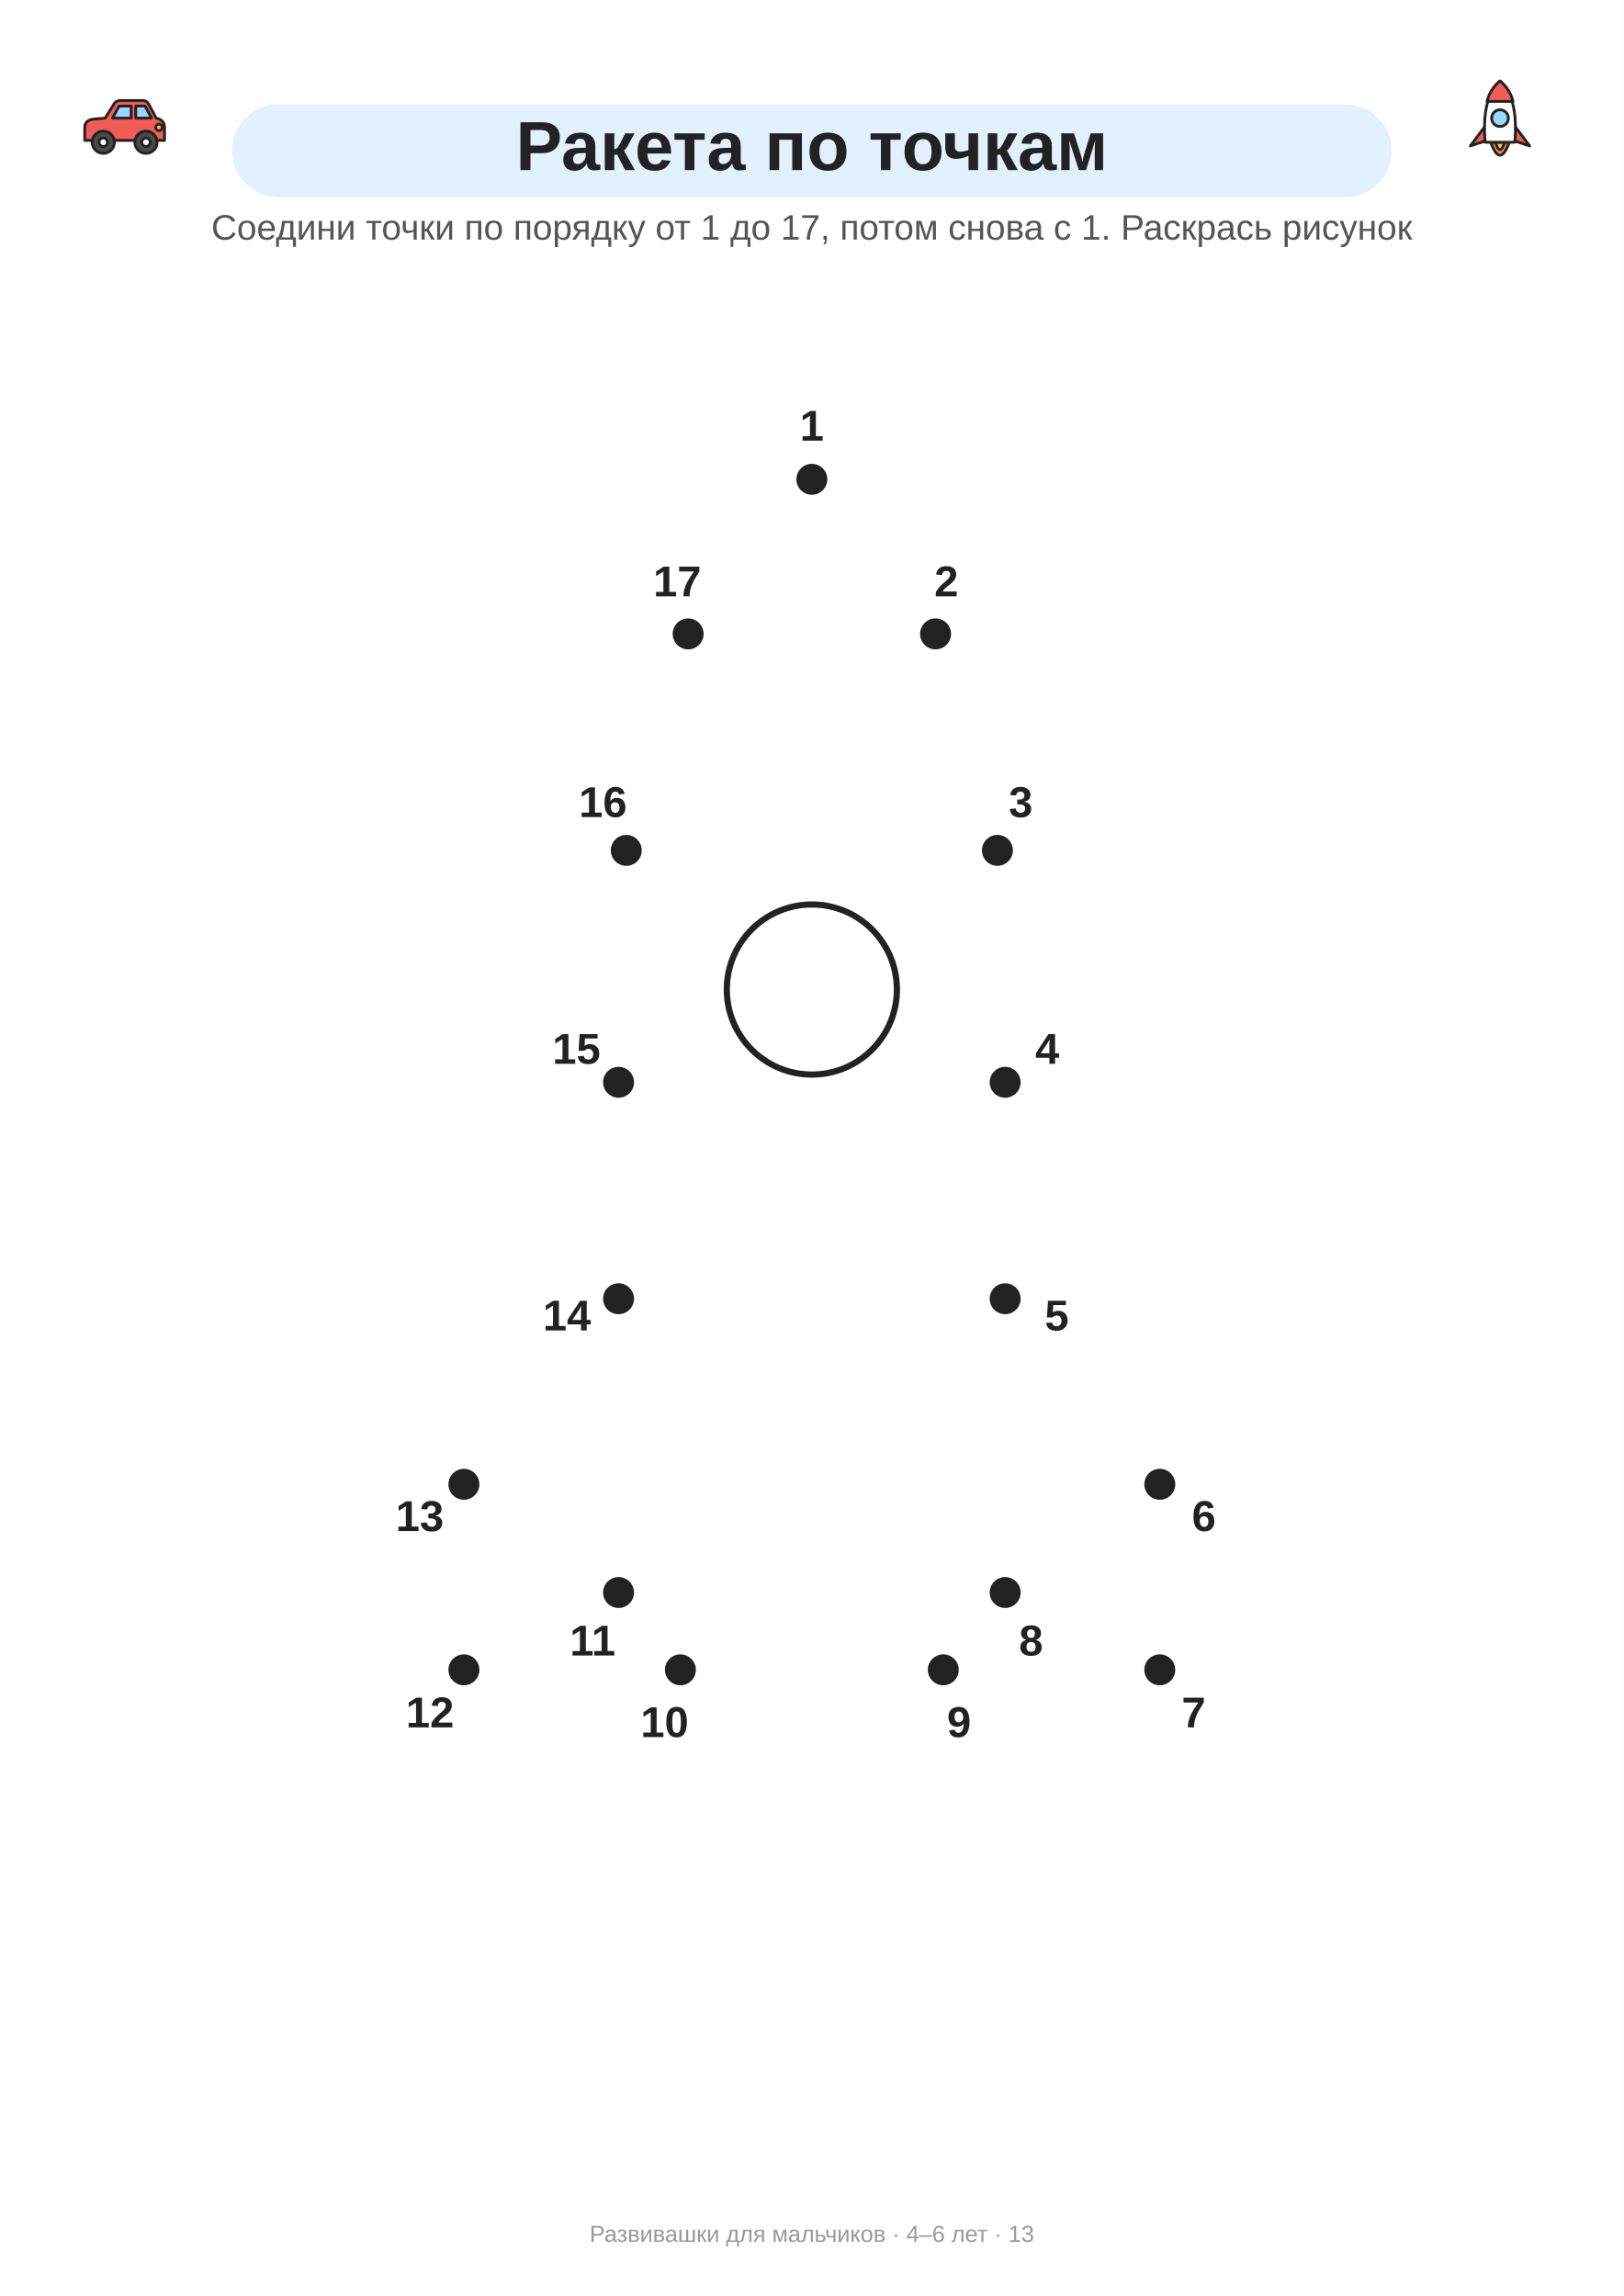
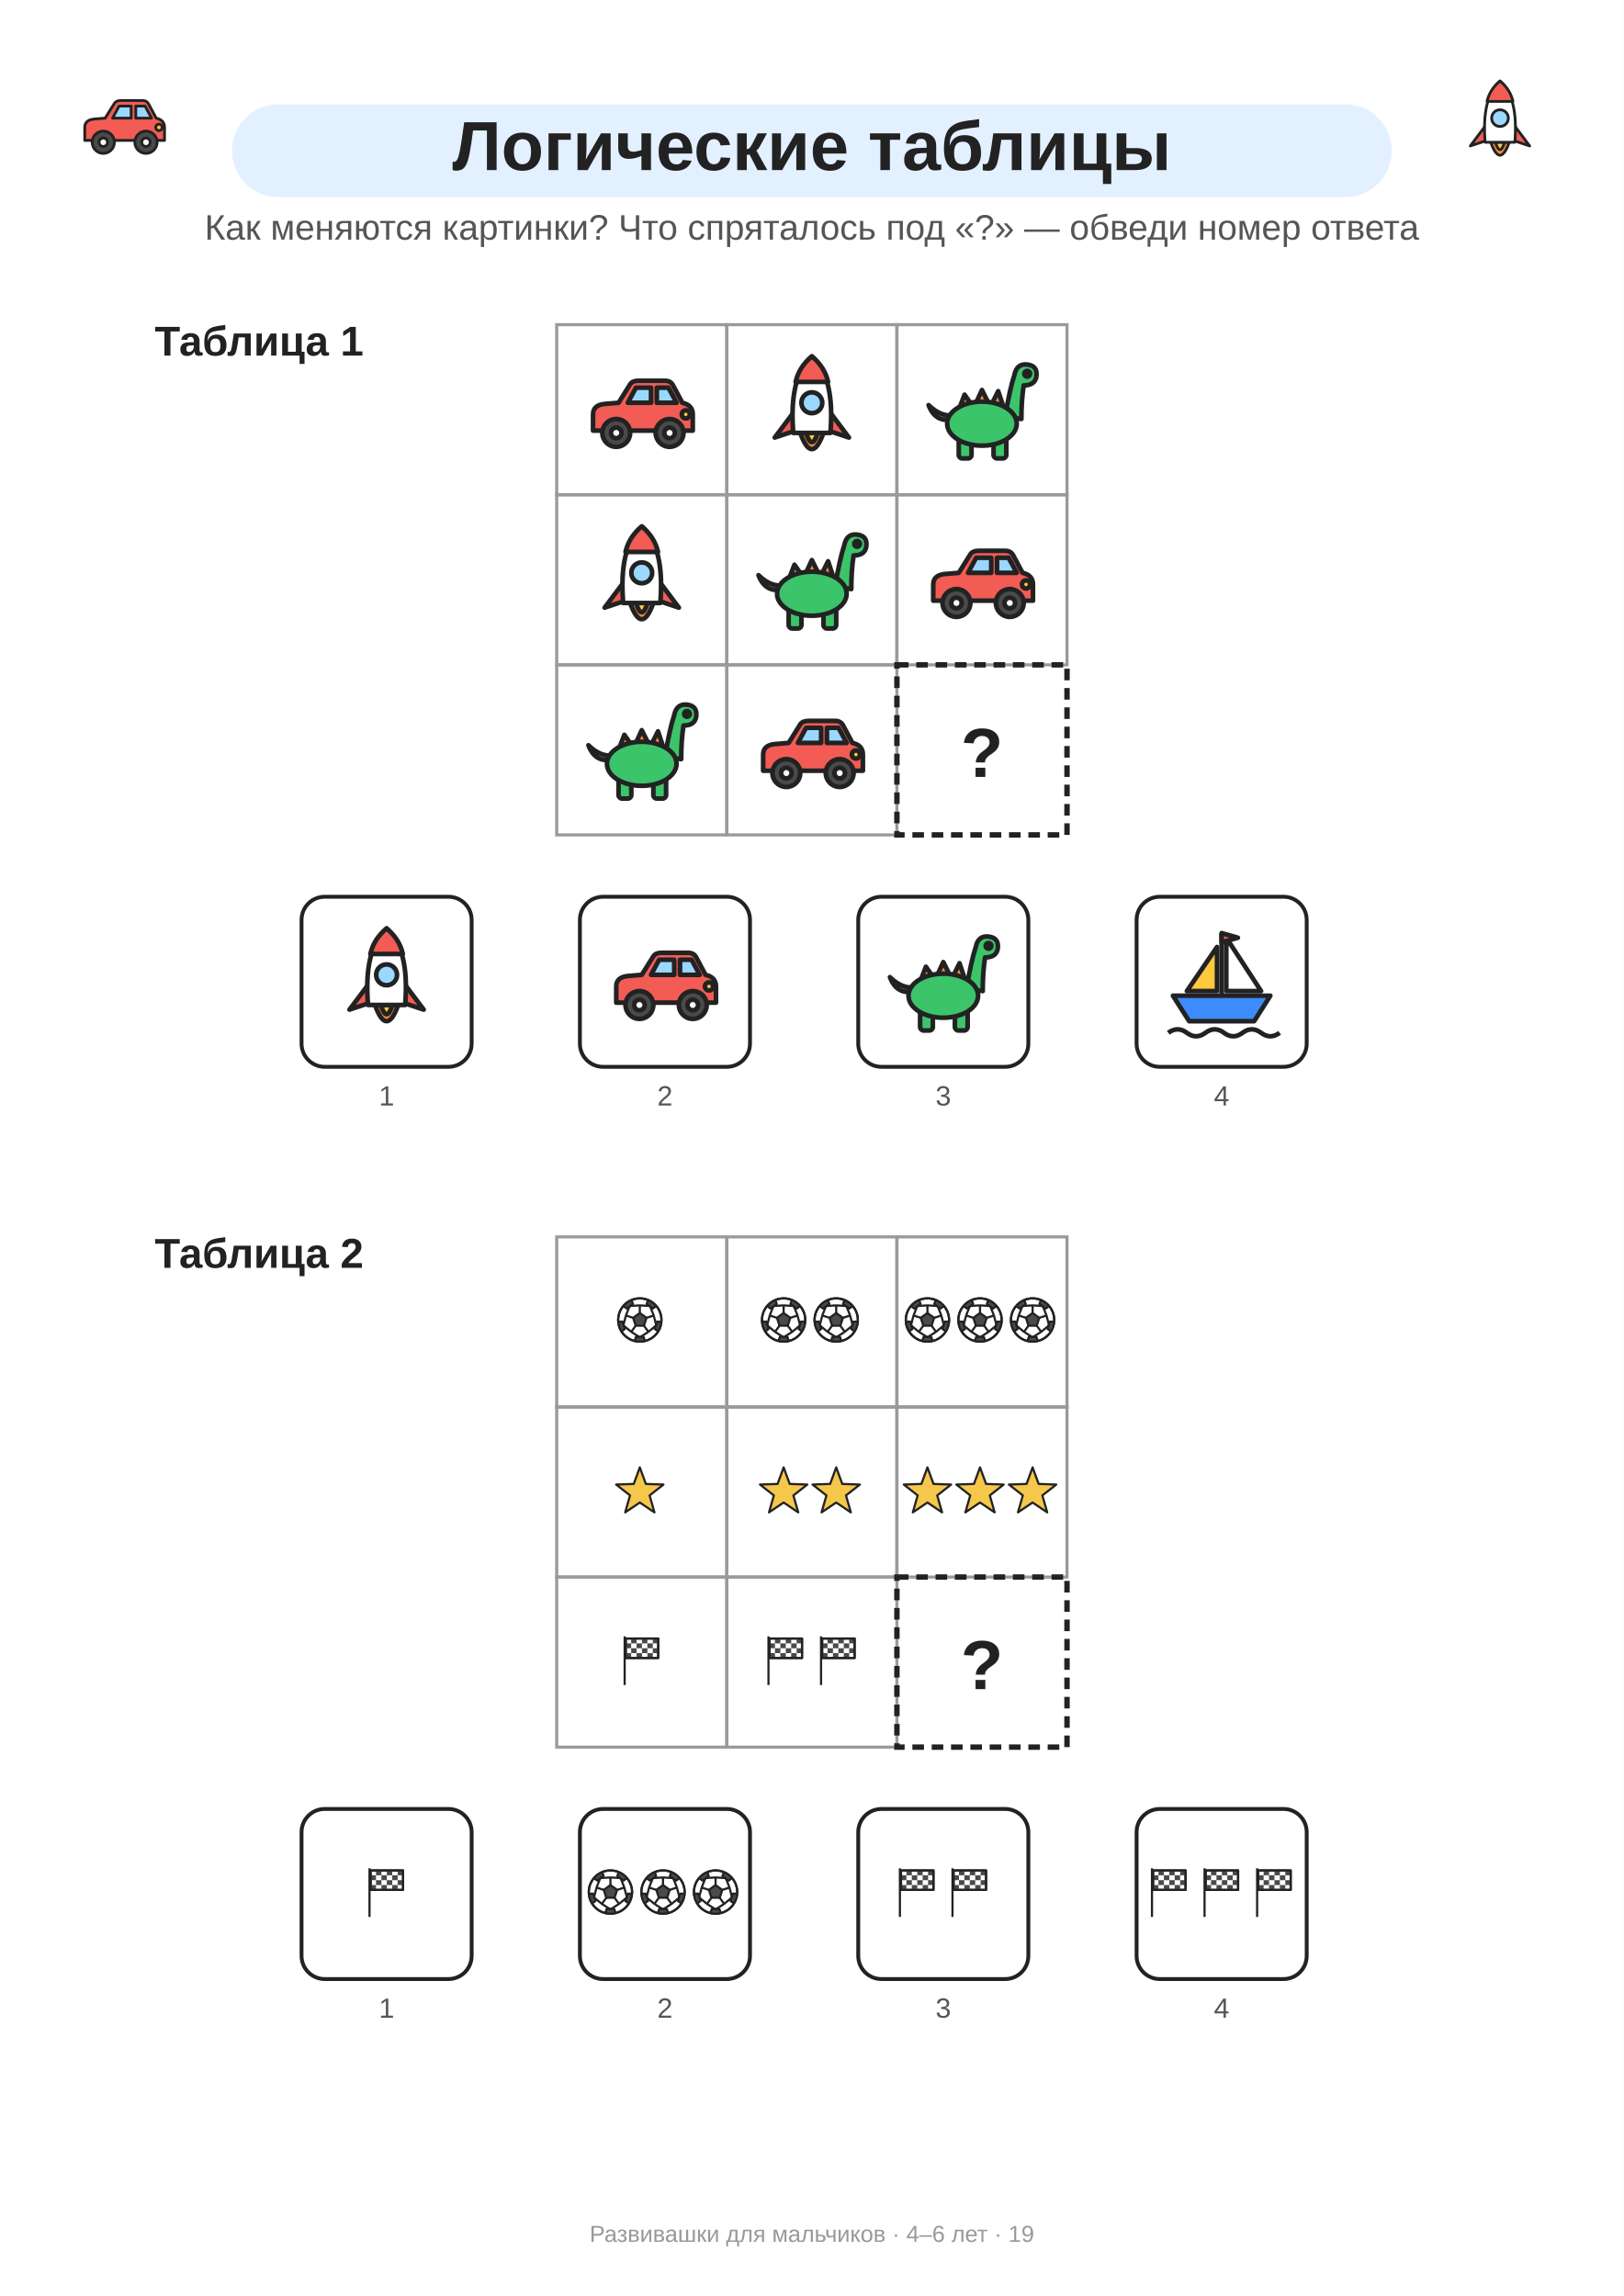
<svg xmlns="http://www.w3.org/2000/svg" viewBox="0 0 210 297" width="210mm" height="297mm">
  <style>
  text { font-family: "Segoe UI", "Arial", sans-serif; fill: #222; }
  .title { font-size: 9px; font-weight: 700; }
  .task { font-size: 4.6px; fill: #555; }
  .cover1 { font-size: 15px; font-weight: 700; fill: #C94B4B; }
  .h3 { font-size: 5.4px; font-weight: 700; }
  .body { font-size: 4.6px; }
  .small { font-size: 3.6px; fill: #555; }
  .foot { font-size: 3px; fill: #999; }
  .digit { font-size: 9px; font-weight: 700; }
  .dotnum { font-size: 5.6px; font-weight: 700; }
  .cbn { font-size: 6px; font-weight: 700; }
  .dict { font-size: 7px; font-weight: 700; }
  .trace { font-size: 26px; font-weight: 700; fill: #eeeeee; stroke: #8a8a8a; stroke-width: 0.5; stroke-dasharray: 1.2 1; }
  .traceword { font-size: 17px; font-weight: 700; fill: #eeeeee; stroke: #8a8a8a; stroke-width: 0.4; stroke-dasharray: 1 0.8; }
  .word { font-size: 8px; font-weight: 700; letter-spacing: 0.6px; }</style>
  <rect width="210" height="297" fill="#fff" />
  <rect x="30" y="13.5" width="150" height="12" rx="6" fill="#E3F0FF" />
-   <text x="105" y="22" text-anchor="middle" class="title">Ракета по точкам</text>
-   <text x="105" y="31" text-anchor="middle" class="task">Соедини точки по порядку от 1 до 17, потом снова с 1. Раскрась рисунок</text>
+   <text x="105" y="22" text-anchor="middle" class="title">Логические таблицы</text>
+   <text x="105" y="31" text-anchor="middle" class="task">Как меняются картинки? Что спряталось под «?» — обведи номер ответа</text>
  <g transform="translate(10 10) scale(0.12)" stroke="#222" stroke-width="3" stroke-linejoin="round">
    <path d="M8 68 L8 54 Q8 46 18 45 L30 44 L40 28 Q42 25 47 25 L70 25 Q75 25 77 29 L85 44 Q94 46 94 54 L94 68 Z" fill="#F25C54" />
    <path d="M45 31 L38 44 L58 44 L58 31 Z" fill="#9AD8FF" />
    <path d="M63 31 L63 44 L80 44 L73 31 Z" fill="#9AD8FF" />
    <circle cx="88" cy="54" r="3.5" fill="#FFC93C" />
    <circle cx="28" cy="70" r="12" fill="#4A4A4A" />
    <circle cx="28" cy="70" r="4.56" fill="#FFFFFF" />
    <circle cx="74" cy="70" r="12" fill="#4A4A4A" />
    <circle cx="74" cy="70" r="4.56" fill="#FFFFFF" />
  </g>
  <g transform="translate(188 10) scale(0.12)" stroke="#222" stroke-width="3" stroke-linejoin="round">
    <path d="M36 50 L18 74 L36 68 Z" fill="#F25C54" />
    <path d="M64 50 L82 74 L64 68 Z" fill="#F25C54" />
    <path d="M40 70 Q50 98 60 70 Z" fill="#FF8A3D" />
    <path d="M45 70 Q50 86 55 70 Z" fill="#FFC93C" />
    <path d="M50 4 Q70 22 66 70 L34 70 Q30 22 50 4 Z" fill="#FFFFFF" />
    <path d="M50 4 Q61 13 64 26 L36 26 Q39 13 50 4 Z" fill="#F25C54" />
    <circle cx="50" cy="44" r="9" fill="#9AD8FF" />
  </g>
-   <circle cx="105" cy="128" r="11" fill="none" stroke="#222" stroke-width="0.8" />
-   <circle cx="105" cy="62" r="2" fill="#222" />
-   <text x="105" y="57" text-anchor="middle" class="dotnum">1</text>
-   <circle cx="121" cy="82" r="2" fill="#222" />
-   <text x="122.4" y="77.14" text-anchor="middle" class="dotnum">2</text>
-   <circle cx="129" cy="110" r="2" fill="#222" />
-   <text x="132.02" y="105.69" text-anchor="middle" class="dotnum">3</text>
-   <circle cx="130" cy="140" r="2" fill="#222" />
-   <text x="135.45" y="137.61" text-anchor="middle" class="dotnum">4</text>
-   <circle cx="130" cy="168" r="2" fill="#222" />
-   <text x="136.68" y="172.1" text-anchor="middle" class="dotnum">5</text>
-   <circle cx="150" cy="192" r="2" fill="#222" />
-   <text x="155.71" y="198.05" text-anchor="middle" class="dotnum">6</text>
-   <circle cx="150" cy="216" r="2" fill="#222" />
-   <text x="154.39" y="223.45" text-anchor="middle" class="dotnum">7</text>
-   <circle cx="130" cy="206" r="2" fill="#222" />
-   <text x="133.35" y="214.15" text-anchor="middle" class="dotnum">8</text>
-   <circle cx="122" cy="216" r="2" fill="#222" />
-   <text x="124.04" y="224.7" text-anchor="middle" class="dotnum">9</text>
-   <circle cx="88" cy="216" r="2" fill="#222" />
-   <text x="85.96" y="224.7" text-anchor="middle" class="dotnum">10</text>
-   <circle cx="80" cy="206" r="2" fill="#222" />
-   <text x="76.65" y="214.15" text-anchor="middle" class="dotnum">11</text>
-   <circle cx="60" cy="216" r="2" fill="#222" />
-   <text x="55.61" y="223.45" text-anchor="middle" class="dotnum">12</text>
-   <circle cx="60" cy="192" r="2" fill="#222" />
-   <text x="54.29" y="198.05" text-anchor="middle" class="dotnum">13</text>
-   <circle cx="80" cy="168" r="2" fill="#222" />
-   <text x="73.32" y="172.1" text-anchor="middle" class="dotnum">14</text>
-   <circle cx="80" cy="140" r="2" fill="#222" />
-   <text x="74.55" y="137.61" text-anchor="middle" class="dotnum">15</text>
-   <circle cx="81" cy="110" r="2" fill="#222" />
-   <text x="77.98" y="105.69" text-anchor="middle" class="dotnum">16</text>
-   <circle cx="89" cy="82" r="2" fill="#222" />
-   <text x="87.6" y="77.14" text-anchor="middle" class="dotnum">17</text>
-   <text x="105" y="290" text-anchor="middle" class="foot">Развивашки для мальчиков · 4–6 лет · 13</text>
+   <text x="20" y="46" class="h3">Таблица 1</text>
+   <rect x="72" y="42" width="22" height="22" fill="none" stroke="#9a9a9a" stroke-width="0.4" />
+   <g transform="translate(75.5 45.5) scale(0.15)" stroke="#222" stroke-width="4" stroke-linejoin="round">
+     <path d="M8 68 L8 54 Q8 46 18 45 L30 44 L40 28 Q42 25 47 25 L70 25 Q75 25 77 29 L85 44 Q94 46 94 54 L94 68 Z" fill="#F25C54" />
+     <path d="M45 31 L38 44 L58 44 L58 31 Z" fill="#9AD8FF" />
+     <path d="M63 31 L63 44 L80 44 L73 31 Z" fill="#9AD8FF" />
+     <circle cx="88" cy="54" r="3.5" fill="#FFC93C" />
+     <circle cx="28" cy="70" r="12" fill="#4A4A4A" />
+     <circle cx="28" cy="70" r="4.56" fill="#FFFFFF" />
+     <circle cx="74" cy="70" r="12" fill="#4A4A4A" />
+     <circle cx="74" cy="70" r="4.56" fill="#FFFFFF" />
+   </g>
+   <rect x="94" y="42" width="22" height="22" fill="none" stroke="#9a9a9a" stroke-width="0.4" />
+   <g transform="translate(97.5 45.5) scale(0.15)" stroke="#222" stroke-width="4" stroke-linejoin="round">
+     <path d="M36 50 L18 74 L36 68 Z" fill="#F25C54" />
+     <path d="M64 50 L82 74 L64 68 Z" fill="#F25C54" />
+     <path d="M40 70 Q50 98 60 70 Z" fill="#FF8A3D" />
+     <path d="M45 70 Q50 86 55 70 Z" fill="#FFC93C" />
+     <path d="M50 4 Q70 22 66 70 L34 70 Q30 22 50 4 Z" fill="#FFFFFF" />
+     <path d="M50 4 Q61 13 64 26 L36 26 Q39 13 50 4 Z" fill="#F25C54" />
+     <circle cx="50" cy="44" r="9" fill="#9AD8FF" />
+   </g>
+   <rect x="116" y="42" width="22" height="22" fill="none" stroke="#9a9a9a" stroke-width="0.4" />
+   <g transform="translate(119.5 45.5) scale(0.15)" stroke="#222" stroke-width="4" stroke-linejoin="round">
+     <path d="M30 50 L35 37 L42 47 Z" fill="#FF8A3D" />
+     <path d="M44 46 L50 33 L56 45 Z" fill="#FF8A3D" />
+     <path d="M58 46 L64 34 L69 49 Z" fill="#FF8A3D" />
+     <path d="M26 58 Q10 62 4 46 Q16 58 30 54 Z" fill="#3CC46B" />
+     <path d="M70 56 Q74 32 78 20 Q80 10 89 11 Q98 12 97 21 Q96 29 86 29 Q84 42 84 58 Z" fill="#3CC46B" />
+     <rect x="30" y="72" width="11" height="20" rx="3" fill="#3CC46B" />
+     <rect x="60" y="72" width="11" height="20" rx="3" fill="#3CC46B" />
+     <ellipse cx="50" cy="62" rx="30" ry="19" fill="#3CC46B" />
+     <circle cx="89" cy="19" r="2.5" fill="#222" />
+   </g>
+   <rect x="72" y="64" width="22" height="22" fill="none" stroke="#9a9a9a" stroke-width="0.4" />
+   <g transform="translate(75.5 67.5) scale(0.15)" stroke="#222" stroke-width="4" stroke-linejoin="round">
+     <path d="M36 50 L18 74 L36 68 Z" fill="#F25C54" />
+     <path d="M64 50 L82 74 L64 68 Z" fill="#F25C54" />
+     <path d="M40 70 Q50 98 60 70 Z" fill="#FF8A3D" />
+     <path d="M45 70 Q50 86 55 70 Z" fill="#FFC93C" />
+     <path d="M50 4 Q70 22 66 70 L34 70 Q30 22 50 4 Z" fill="#FFFFFF" />
+     <path d="M50 4 Q61 13 64 26 L36 26 Q39 13 50 4 Z" fill="#F25C54" />
+     <circle cx="50" cy="44" r="9" fill="#9AD8FF" />
+   </g>
+   <rect x="94" y="64" width="22" height="22" fill="none" stroke="#9a9a9a" stroke-width="0.4" />
+   <g transform="translate(97.5 67.5) scale(0.15)" stroke="#222" stroke-width="4" stroke-linejoin="round">
+     <path d="M30 50 L35 37 L42 47 Z" fill="#FF8A3D" />
+     <path d="M44 46 L50 33 L56 45 Z" fill="#FF8A3D" />
+     <path d="M58 46 L64 34 L69 49 Z" fill="#FF8A3D" />
+     <path d="M26 58 Q10 62 4 46 Q16 58 30 54 Z" fill="#3CC46B" />
+     <path d="M70 56 Q74 32 78 20 Q80 10 89 11 Q98 12 97 21 Q96 29 86 29 Q84 42 84 58 Z" fill="#3CC46B" />
+     <rect x="30" y="72" width="11" height="20" rx="3" fill="#3CC46B" />
+     <rect x="60" y="72" width="11" height="20" rx="3" fill="#3CC46B" />
+     <ellipse cx="50" cy="62" rx="30" ry="19" fill="#3CC46B" />
+     <circle cx="89" cy="19" r="2.5" fill="#222" />
+   </g>
+   <rect x="116" y="64" width="22" height="22" fill="none" stroke="#9a9a9a" stroke-width="0.4" />
+   <g transform="translate(119.5 67.5) scale(0.15)" stroke="#222" stroke-width="4" stroke-linejoin="round">
+     <path d="M8 68 L8 54 Q8 46 18 45 L30 44 L40 28 Q42 25 47 25 L70 25 Q75 25 77 29 L85 44 Q94 46 94 54 L94 68 Z" fill="#F25C54" />
+     <path d="M45 31 L38 44 L58 44 L58 31 Z" fill="#9AD8FF" />
+     <path d="M63 31 L63 44 L80 44 L73 31 Z" fill="#9AD8FF" />
+     <circle cx="88" cy="54" r="3.5" fill="#FFC93C" />
+     <circle cx="28" cy="70" r="12" fill="#4A4A4A" />
+     <circle cx="28" cy="70" r="4.56" fill="#FFFFFF" />
+     <circle cx="74" cy="70" r="12" fill="#4A4A4A" />
+     <circle cx="74" cy="70" r="4.56" fill="#FFFFFF" />
+   </g>
+   <rect x="72" y="86" width="22" height="22" fill="none" stroke="#9a9a9a" stroke-width="0.4" />
+   <g transform="translate(75.5 89.5) scale(0.15)" stroke="#222" stroke-width="4" stroke-linejoin="round">
+     <path d="M30 50 L35 37 L42 47 Z" fill="#FF8A3D" />
+     <path d="M44 46 L50 33 L56 45 Z" fill="#FF8A3D" />
+     <path d="M58 46 L64 34 L69 49 Z" fill="#FF8A3D" />
+     <path d="M26 58 Q10 62 4 46 Q16 58 30 54 Z" fill="#3CC46B" />
+     <path d="M70 56 Q74 32 78 20 Q80 10 89 11 Q98 12 97 21 Q96 29 86 29 Q84 42 84 58 Z" fill="#3CC46B" />
+     <rect x="30" y="72" width="11" height="20" rx="3" fill="#3CC46B" />
+     <rect x="60" y="72" width="11" height="20" rx="3" fill="#3CC46B" />
+     <ellipse cx="50" cy="62" rx="30" ry="19" fill="#3CC46B" />
+     <circle cx="89" cy="19" r="2.5" fill="#222" />
+   </g>
+   <rect x="94" y="86" width="22" height="22" fill="none" stroke="#9a9a9a" stroke-width="0.4" />
+   <g transform="translate(97.5 89.5) scale(0.15)" stroke="#222" stroke-width="4" stroke-linejoin="round">
+     <path d="M8 68 L8 54 Q8 46 18 45 L30 44 L40 28 Q42 25 47 25 L70 25 Q75 25 77 29 L85 44 Q94 46 94 54 L94 68 Z" fill="#F25C54" />
+     <path d="M45 31 L38 44 L58 44 L58 31 Z" fill="#9AD8FF" />
+     <path d="M63 31 L63 44 L80 44 L73 31 Z" fill="#9AD8FF" />
+     <circle cx="88" cy="54" r="3.5" fill="#FFC93C" />
+     <circle cx="28" cy="70" r="12" fill="#4A4A4A" />
+     <circle cx="28" cy="70" r="4.56" fill="#FFFFFF" />
+     <circle cx="74" cy="70" r="12" fill="#4A4A4A" />
+     <circle cx="74" cy="70" r="4.56" fill="#FFFFFF" />
+   </g>
+   <rect x="116" y="86" width="22" height="22" fill="none" stroke="#222" stroke-width="0.7" stroke-dasharray="1.5 1" />
+   <text x="127" y="100.5" text-anchor="middle" class="digit">?</text>
+   <rect x="39" y="116" width="22" height="22" rx="3" fill="none" stroke="#222" stroke-width="0.5" />
+   <g transform="translate(42.5 119.5) scale(0.15)" stroke="#222" stroke-width="4" stroke-linejoin="round">
+     <path d="M36 50 L18 74 L36 68 Z" fill="#F25C54" />
+     <path d="M64 50 L82 74 L64 68 Z" fill="#F25C54" />
+     <path d="M40 70 Q50 98 60 70 Z" fill="#FF8A3D" />
+     <path d="M45 70 Q50 86 55 70 Z" fill="#FFC93C" />
+     <path d="M50 4 Q70 22 66 70 L34 70 Q30 22 50 4 Z" fill="#FFFFFF" />
+     <path d="M50 4 Q61 13 64 26 L36 26 Q39 13 50 4 Z" fill="#F25C54" />
+     <circle cx="50" cy="44" r="9" fill="#9AD8FF" />
+   </g>
+   <text x="50" y="143" text-anchor="middle" class="small">1</text>
+   <rect x="75" y="116" width="22" height="22" rx="3" fill="none" stroke="#222" stroke-width="0.5" />
+   <g transform="translate(78.5 119.5) scale(0.15)" stroke="#222" stroke-width="4" stroke-linejoin="round">
+     <path d="M8 68 L8 54 Q8 46 18 45 L30 44 L40 28 Q42 25 47 25 L70 25 Q75 25 77 29 L85 44 Q94 46 94 54 L94 68 Z" fill="#F25C54" />
+     <path d="M45 31 L38 44 L58 44 L58 31 Z" fill="#9AD8FF" />
+     <path d="M63 31 L63 44 L80 44 L73 31 Z" fill="#9AD8FF" />
+     <circle cx="88" cy="54" r="3.5" fill="#FFC93C" />
+     <circle cx="28" cy="70" r="12" fill="#4A4A4A" />
+     <circle cx="28" cy="70" r="4.56" fill="#FFFFFF" />
+     <circle cx="74" cy="70" r="12" fill="#4A4A4A" />
+     <circle cx="74" cy="70" r="4.56" fill="#FFFFFF" />
+   </g>
+   <text x="86" y="143" text-anchor="middle" class="small">2</text>
+   <rect x="111" y="116" width="22" height="22" rx="3" fill="none" stroke="#222" stroke-width="0.5" />
+   <g transform="translate(114.5 119.5) scale(0.15)" stroke="#222" stroke-width="4" stroke-linejoin="round">
+     <path d="M30 50 L35 37 L42 47 Z" fill="#FF8A3D" />
+     <path d="M44 46 L50 33 L56 45 Z" fill="#FF8A3D" />
+     <path d="M58 46 L64 34 L69 49 Z" fill="#FF8A3D" />
+     <path d="M26 58 Q10 62 4 46 Q16 58 30 54 Z" fill="#3CC46B" />
+     <path d="M70 56 Q74 32 78 20 Q80 10 89 11 Q98 12 97 21 Q96 29 86 29 Q84 42 84 58 Z" fill="#3CC46B" />
+     <rect x="30" y="72" width="11" height="20" rx="3" fill="#3CC46B" />
+     <rect x="60" y="72" width="11" height="20" rx="3" fill="#3CC46B" />
+     <ellipse cx="50" cy="62" rx="30" ry="19" fill="#3CC46B" />
+     <circle cx="89" cy="19" r="2.5" fill="#222" />
+   </g>
+   <text x="122" y="143" text-anchor="middle" class="small">3</text>
+   <rect x="147" y="116" width="22" height="22" rx="3" fill="none" stroke="#222" stroke-width="0.5" />
+   <g transform="translate(150.5 119.5) scale(0.15)" stroke="#222" stroke-width="4" stroke-linejoin="round">
+     <path d="M50 8 L50 62" fill="none" />
+     <path d="M54 12 L54 58 L84 58 Z" fill="#FFFFFF" />
+     <path d="M46 20 L46 58 L20 58 Z" fill="#FFC93C" />
+     <path d="M50 8 L64 12 L50 16 Z" fill="#F25C54" />
+     <path d="M8 62 L92 62 L78 84 L22 84 Z" fill="#3D8BFD" />
+     <path d="M4 94 Q12 88 20 94 T36 94 T52 94 T68 94 T84 94 T100 94" fill="none" />
+   </g>
+   <text x="158" y="143" text-anchor="middle" class="small">4</text>
+   <text x="20" y="164" class="h3">Таблица 2</text>
+   <rect x="72" y="160" width="22" height="22" fill="none" stroke="#9a9a9a" stroke-width="0.4" />
+   <g transform="translate(79.25 167.25) scale(0.07)" stroke="#222" stroke-width="4" stroke-linejoin="round">
+     <clipPath id="football-clip">
+       <circle cx="50" cy="50" r="40" />
+     </clipPath>
+     <circle cx="50" cy="50" r="40" fill="#FFFFFF" />
+     <g clip-path="url(#football-clip)">
+       <polygon points="81.15,7.12 85.51,20.54 74.1,28.83 62.69,20.54 67.05,7.12" fill="#4A4A4A" />
+       <polygon points="100.41,66.38 88.99,74.67 77.58,66.38 81.94,52.96 96.05,52.96" fill="#4A4A4A" />
+       <polygon points="50,103 38.59,94.71 42.95,81.29 57.05,81.29 61.41,94.71" fill="#4A4A4A" />
+       <polygon points="-0.41,66.38 3.95,52.96 18.06,52.96 22.42,66.38 11.01,74.67" fill="#4A4A4A" />
+       <polygon points="18.85,7.12 32.95,7.12 37.31,20.54 25.9,28.83 14.49,20.54" fill="#4A4A4A" />
+     </g>
+     <path d="M50 37 L50 23 M50 23 L68.81 24.11 M50 23 L31.19 24.11 M62.36 45.98 L75.68 41.66 M75.68 41.66 L80.43 59.89 M75.68 41.66 L68.81 24.11 M57.64 60.52 L65.87 71.84 M65.87 71.84 L50 82 M65.87 71.84 L80.43 59.89 M42.36 60.52 L34.13 71.84 M34.13 71.84 L19.57 59.89 M34.13 71.84 L50 82 M37.64 45.98 L24.32 41.66 M24.32 41.66 L31.19 24.11 M24.32 41.66 L19.57 59.89 " fill="none" />
+     <polygon points="50,37 62.36,45.98 57.64,60.52 42.36,60.52 37.64,45.98" fill="#4A4A4A" />
+     <circle cx="50" cy="50" r="40" fill="none" />
+   </g>
+   <rect x="94" y="160" width="22" height="22" fill="none" stroke="#9a9a9a" stroke-width="0.4" />
+   <g transform="translate(97.85 167.25) scale(0.07)" stroke="#222" stroke-width="4" stroke-linejoin="round">
+     <clipPath id="football-clip">
+       <circle cx="50" cy="50" r="40" />
+     </clipPath>
+     <circle cx="50" cy="50" r="40" fill="#FFFFFF" />
+     <g clip-path="url(#football-clip)">
+       <polygon points="81.15,7.12 85.51,20.54 74.1,28.83 62.69,20.54 67.05,7.12" fill="#4A4A4A" />
+       <polygon points="100.41,66.38 88.99,74.67 77.58,66.38 81.94,52.96 96.05,52.96" fill="#4A4A4A" />
+       <polygon points="50,103 38.59,94.71 42.95,81.29 57.05,81.29 61.41,94.71" fill="#4A4A4A" />
+       <polygon points="-0.41,66.38 3.95,52.96 18.06,52.96 22.42,66.38 11.01,74.67" fill="#4A4A4A" />
+       <polygon points="18.85,7.12 32.95,7.12 37.31,20.54 25.9,28.83 14.49,20.54" fill="#4A4A4A" />
+     </g>
+     <path d="M50 37 L50 23 M50 23 L68.81 24.11 M50 23 L31.19 24.11 M62.36 45.98 L75.68 41.66 M75.68 41.66 L80.43 59.89 M75.68 41.66 L68.81 24.11 M57.64 60.52 L65.87 71.84 M65.87 71.84 L50 82 M65.87 71.84 L80.43 59.89 M42.36 60.52 L34.13 71.84 M34.13 71.84 L19.57 59.89 M34.13 71.84 L50 82 M37.64 45.98 L24.32 41.66 M24.32 41.66 L31.19 24.11 M24.32 41.66 L19.57 59.89 " fill="none" />
+     <polygon points="50,37 62.36,45.98 57.64,60.52 42.36,60.52 37.64,45.98" fill="#4A4A4A" />
+     <circle cx="50" cy="50" r="40" fill="none" />
+   </g>
+   <g transform="translate(104.65 167.25) scale(0.07)" stroke="#222" stroke-width="4" stroke-linejoin="round">
+     <clipPath id="football-clip">
+       <circle cx="50" cy="50" r="40" />
+     </clipPath>
+     <circle cx="50" cy="50" r="40" fill="#FFFFFF" />
+     <g clip-path="url(#football-clip)">
+       <polygon points="81.15,7.12 85.51,20.54 74.1,28.83 62.69,20.54 67.05,7.12" fill="#4A4A4A" />
+       <polygon points="100.41,66.38 88.99,74.67 77.58,66.38 81.94,52.96 96.05,52.96" fill="#4A4A4A" />
+       <polygon points="50,103 38.59,94.71 42.95,81.29 57.05,81.29 61.41,94.71" fill="#4A4A4A" />
+       <polygon points="-0.41,66.38 3.95,52.96 18.06,52.96 22.42,66.38 11.01,74.67" fill="#4A4A4A" />
+       <polygon points="18.85,7.12 32.95,7.12 37.31,20.54 25.9,28.83 14.49,20.54" fill="#4A4A4A" />
+     </g>
+     <path d="M50 37 L50 23 M50 23 L68.81 24.11 M50 23 L31.19 24.11 M62.36 45.98 L75.68 41.66 M75.68 41.66 L80.43 59.89 M75.68 41.66 L68.81 24.11 M57.64 60.52 L65.87 71.84 M65.87 71.84 L50 82 M65.87 71.84 L80.43 59.89 M42.36 60.52 L34.13 71.84 M34.13 71.84 L19.57 59.89 M34.13 71.84 L50 82 M37.64 45.98 L24.32 41.66 M24.32 41.66 L31.19 24.11 M24.32 41.66 L19.57 59.89 " fill="none" />
+     <polygon points="50,37 62.36,45.98 57.64,60.52 42.36,60.52 37.64,45.98" fill="#4A4A4A" />
+     <circle cx="50" cy="50" r="40" fill="none" />
+   </g>
+   <rect x="116" y="160" width="22" height="22" fill="none" stroke="#9a9a9a" stroke-width="0.4" />
+   <g transform="translate(116.45 167.25) scale(0.07)" stroke="#222" stroke-width="4" stroke-linejoin="round">
+     <clipPath id="football-clip">
+       <circle cx="50" cy="50" r="40" />
+     </clipPath>
+     <circle cx="50" cy="50" r="40" fill="#FFFFFF" />
+     <g clip-path="url(#football-clip)">
+       <polygon points="81.15,7.12 85.51,20.54 74.1,28.83 62.69,20.54 67.05,7.12" fill="#4A4A4A" />
+       <polygon points="100.41,66.38 88.99,74.67 77.58,66.38 81.94,52.96 96.05,52.96" fill="#4A4A4A" />
+       <polygon points="50,103 38.59,94.71 42.95,81.29 57.05,81.29 61.41,94.71" fill="#4A4A4A" />
+       <polygon points="-0.41,66.38 3.95,52.96 18.06,52.96 22.42,66.38 11.01,74.67" fill="#4A4A4A" />
+       <polygon points="18.85,7.12 32.95,7.12 37.31,20.54 25.9,28.83 14.49,20.54" fill="#4A4A4A" />
+     </g>
+     <path d="M50 37 L50 23 M50 23 L68.81 24.11 M50 23 L31.19 24.11 M62.36 45.98 L75.68 41.66 M75.68 41.66 L80.43 59.89 M75.68 41.66 L68.81 24.11 M57.64 60.52 L65.87 71.84 M65.87 71.84 L50 82 M65.87 71.84 L80.43 59.89 M42.36 60.52 L34.13 71.84 M34.13 71.84 L19.57 59.89 M34.13 71.84 L50 82 M37.64 45.98 L24.32 41.66 M24.32 41.66 L31.19 24.11 M24.32 41.66 L19.57 59.89 " fill="none" />
+     <polygon points="50,37 62.36,45.98 57.64,60.52 42.36,60.52 37.64,45.98" fill="#4A4A4A" />
+     <circle cx="50" cy="50" r="40" fill="none" />
+   </g>
+   <g transform="translate(123.25 167.25) scale(0.07)" stroke="#222" stroke-width="4" stroke-linejoin="round">
+     <clipPath id="football-clip">
+       <circle cx="50" cy="50" r="40" />
+     </clipPath>
+     <circle cx="50" cy="50" r="40" fill="#FFFFFF" />
+     <g clip-path="url(#football-clip)">
+       <polygon points="81.15,7.12 85.51,20.54 74.1,28.83 62.69,20.54 67.05,7.12" fill="#4A4A4A" />
+       <polygon points="100.41,66.38 88.99,74.67 77.58,66.38 81.94,52.96 96.05,52.96" fill="#4A4A4A" />
+       <polygon points="50,103 38.59,94.71 42.95,81.29 57.05,81.29 61.41,94.71" fill="#4A4A4A" />
+       <polygon points="-0.41,66.38 3.95,52.96 18.06,52.96 22.42,66.38 11.01,74.67" fill="#4A4A4A" />
+       <polygon points="18.85,7.12 32.95,7.12 37.31,20.54 25.9,28.83 14.49,20.54" fill="#4A4A4A" />
+     </g>
+     <path d="M50 37 L50 23 M50 23 L68.81 24.11 M50 23 L31.19 24.11 M62.36 45.98 L75.68 41.66 M75.68 41.66 L80.43 59.89 M75.68 41.66 L68.81 24.11 M57.64 60.52 L65.87 71.84 M65.87 71.84 L50 82 M65.87 71.84 L80.43 59.89 M42.36 60.52 L34.13 71.84 M34.13 71.84 L19.57 59.89 M34.13 71.84 L50 82 M37.64 45.98 L24.32 41.66 M24.32 41.66 L31.19 24.11 M24.32 41.66 L19.57 59.89 " fill="none" />
+     <polygon points="50,37 62.36,45.98 57.64,60.52 42.36,60.52 37.64,45.98" fill="#4A4A4A" />
+     <circle cx="50" cy="50" r="40" fill="none" />
+   </g>
+   <g transform="translate(130.05 167.25) scale(0.07)" stroke="#222" stroke-width="4" stroke-linejoin="round">
+     <clipPath id="football-clip">
+       <circle cx="50" cy="50" r="40" />
+     </clipPath>
+     <circle cx="50" cy="50" r="40" fill="#FFFFFF" />
+     <g clip-path="url(#football-clip)">
+       <polygon points="81.15,7.12 85.51,20.54 74.1,28.83 62.69,20.54 67.05,7.12" fill="#4A4A4A" />
+       <polygon points="100.41,66.38 88.99,74.67 77.58,66.38 81.94,52.96 96.05,52.96" fill="#4A4A4A" />
+       <polygon points="50,103 38.59,94.71 42.95,81.29 57.05,81.29 61.41,94.71" fill="#4A4A4A" />
+       <polygon points="-0.41,66.38 3.95,52.96 18.06,52.96 22.42,66.38 11.01,74.67" fill="#4A4A4A" />
+       <polygon points="18.85,7.12 32.95,7.12 37.31,20.54 25.9,28.83 14.49,20.54" fill="#4A4A4A" />
+     </g>
+     <path d="M50 37 L50 23 M50 23 L68.81 24.11 M50 23 L31.19 24.11 M62.36 45.98 L75.68 41.66 M75.68 41.66 L80.43 59.89 M75.68 41.66 L68.81 24.11 M57.64 60.52 L65.87 71.84 M65.87 71.84 L50 82 M65.87 71.84 L80.43 59.89 M42.36 60.52 L34.13 71.84 M34.13 71.84 L19.57 59.89 M34.13 71.84 L50 82 M37.64 45.98 L24.32 41.66 M24.32 41.66 L31.19 24.11 M24.32 41.66 L19.57 59.89 " fill="none" />
+     <polygon points="50,37 62.36,45.98 57.64,60.52 42.36,60.52 37.64,45.98" fill="#4A4A4A" />
+     <circle cx="50" cy="50" r="40" fill="none" />
+   </g>
+   <rect x="72" y="182" width="22" height="22" fill="none" stroke="#9a9a9a" stroke-width="0.4" />
+   <g transform="translate(79.25 189.25) scale(0.07)" stroke="#222" stroke-width="4" stroke-linejoin="round">
+     <polygon points="50,8 61.17,38.63 93.75,39.79 68.07,59.87 77.04,91.21 50,73 22.96,91.21 31.93,59.87 6.25,39.79 38.83,38.63" fill="#F5C84C" />
+   </g>
+   <rect x="94" y="182" width="22" height="22" fill="none" stroke="#9a9a9a" stroke-width="0.4" />
+   <g transform="translate(97.85 189.25) scale(0.07)" stroke="#222" stroke-width="4" stroke-linejoin="round">
+     <polygon points="50,8 61.17,38.63 93.75,39.79 68.07,59.87 77.04,91.21 50,73 22.96,91.21 31.93,59.87 6.25,39.79 38.83,38.63" fill="#F5C84C" />
+   </g>
+   <g transform="translate(104.65 189.25) scale(0.07)" stroke="#222" stroke-width="4" stroke-linejoin="round">
+     <polygon points="50,8 61.17,38.63 93.75,39.79 68.07,59.87 77.04,91.21 50,73 22.96,91.21 31.93,59.87 6.25,39.79 38.83,38.63" fill="#F5C84C" />
+   </g>
+   <rect x="116" y="182" width="22" height="22" fill="none" stroke="#9a9a9a" stroke-width="0.4" />
+   <g transform="translate(116.45 189.25) scale(0.07)" stroke="#222" stroke-width="4" stroke-linejoin="round">
+     <polygon points="50,8 61.17,38.63 93.75,39.79 68.07,59.87 77.04,91.21 50,73 22.96,91.21 31.93,59.87 6.25,39.79 38.83,38.63" fill="#F5C84C" />
+   </g>
+   <g transform="translate(123.25 189.25) scale(0.07)" stroke="#222" stroke-width="4" stroke-linejoin="round">
+     <polygon points="50,8 61.17,38.63 93.75,39.79 68.07,59.87 77.04,91.21 50,73 22.96,91.21 31.93,59.87 6.25,39.79 38.83,38.63" fill="#F5C84C" />
+   </g>
+   <g transform="translate(130.05 189.25) scale(0.07)" stroke="#222" stroke-width="4" stroke-linejoin="round">
+     <polygon points="50,8 61.17,38.63 93.75,39.79 68.07,59.87 77.04,91.21 50,73 22.96,91.21 31.93,59.87 6.25,39.79 38.83,38.63" fill="#F5C84C" />
+   </g>
+   <rect x="72" y="204" width="22" height="22" fill="none" stroke="#9a9a9a" stroke-width="0.4" />
+   <g transform="translate(79.25 211.25) scale(0.07)" stroke="#222" stroke-width="4" stroke-linejoin="round">
+     <path d="M22 6 L22 96" fill="none" />
+     <rect x="24" y="10" width="60" height="36" fill="#FFFFFF" />
+     <rect x="24" y="19" width="10" height="9" fill="#4A4A4A" stroke="none" />
+     <rect x="24" y="37" width="10" height="9" fill="#4A4A4A" stroke="none" />
+     <rect x="34" y="10" width="10" height="9" fill="#4A4A4A" stroke="none" />
+     <rect x="34" y="28" width="10" height="9" fill="#4A4A4A" stroke="none" />
+     <rect x="44" y="19" width="10" height="9" fill="#4A4A4A" stroke="none" />
+     <rect x="44" y="37" width="10" height="9" fill="#4A4A4A" stroke="none" />
+     <rect x="54" y="10" width="10" height="9" fill="#4A4A4A" stroke="none" />
+     <rect x="54" y="28" width="10" height="9" fill="#4A4A4A" stroke="none" />
+     <rect x="64" y="19" width="10" height="9" fill="#4A4A4A" stroke="none" />
+     <rect x="64" y="37" width="10" height="9" fill="#4A4A4A" stroke="none" />
+     <rect x="74" y="10" width="10" height="9" fill="#4A4A4A" stroke="none" />
+     <rect x="74" y="28" width="10" height="9" fill="#4A4A4A" stroke="none" />
+     <rect x="24" y="10" width="60" height="36" fill="none" />
+   </g>
+   <rect x="94" y="204" width="22" height="22" fill="none" stroke="#9a9a9a" stroke-width="0.4" />
+   <g transform="translate(97.85 211.25) scale(0.07)" stroke="#222" stroke-width="4" stroke-linejoin="round">
+     <path d="M22 6 L22 96" fill="none" />
+     <rect x="24" y="10" width="60" height="36" fill="#FFFFFF" />
+     <rect x="24" y="19" width="10" height="9" fill="#4A4A4A" stroke="none" />
+     <rect x="24" y="37" width="10" height="9" fill="#4A4A4A" stroke="none" />
+     <rect x="34" y="10" width="10" height="9" fill="#4A4A4A" stroke="none" />
+     <rect x="34" y="28" width="10" height="9" fill="#4A4A4A" stroke="none" />
+     <rect x="44" y="19" width="10" height="9" fill="#4A4A4A" stroke="none" />
+     <rect x="44" y="37" width="10" height="9" fill="#4A4A4A" stroke="none" />
+     <rect x="54" y="10" width="10" height="9" fill="#4A4A4A" stroke="none" />
+     <rect x="54" y="28" width="10" height="9" fill="#4A4A4A" stroke="none" />
+     <rect x="64" y="19" width="10" height="9" fill="#4A4A4A" stroke="none" />
+     <rect x="64" y="37" width="10" height="9" fill="#4A4A4A" stroke="none" />
+     <rect x="74" y="10" width="10" height="9" fill="#4A4A4A" stroke="none" />
+     <rect x="74" y="28" width="10" height="9" fill="#4A4A4A" stroke="none" />
+     <rect x="24" y="10" width="60" height="36" fill="none" />
+   </g>
+   <g transform="translate(104.65 211.25) scale(0.07)" stroke="#222" stroke-width="4" stroke-linejoin="round">
+     <path d="M22 6 L22 96" fill="none" />
+     <rect x="24" y="10" width="60" height="36" fill="#FFFFFF" />
+     <rect x="24" y="19" width="10" height="9" fill="#4A4A4A" stroke="none" />
+     <rect x="24" y="37" width="10" height="9" fill="#4A4A4A" stroke="none" />
+     <rect x="34" y="10" width="10" height="9" fill="#4A4A4A" stroke="none" />
+     <rect x="34" y="28" width="10" height="9" fill="#4A4A4A" stroke="none" />
+     <rect x="44" y="19" width="10" height="9" fill="#4A4A4A" stroke="none" />
+     <rect x="44" y="37" width="10" height="9" fill="#4A4A4A" stroke="none" />
+     <rect x="54" y="10" width="10" height="9" fill="#4A4A4A" stroke="none" />
+     <rect x="54" y="28" width="10" height="9" fill="#4A4A4A" stroke="none" />
+     <rect x="64" y="19" width="10" height="9" fill="#4A4A4A" stroke="none" />
+     <rect x="64" y="37" width="10" height="9" fill="#4A4A4A" stroke="none" />
+     <rect x="74" y="10" width="10" height="9" fill="#4A4A4A" stroke="none" />
+     <rect x="74" y="28" width="10" height="9" fill="#4A4A4A" stroke="none" />
+     <rect x="24" y="10" width="60" height="36" fill="none" />
+   </g>
+   <rect x="116" y="204" width="22" height="22" fill="none" stroke="#222" stroke-width="0.7" stroke-dasharray="1.5 1" />
+   <text x="127" y="218.5" text-anchor="middle" class="digit">?</text>
+   <rect x="39" y="234" width="22" height="22" rx="3" fill="none" stroke="#222" stroke-width="0.5" />
+   <g transform="translate(46.25 241.25) scale(0.07)" stroke="#222" stroke-width="4" stroke-linejoin="round">
+     <path d="M22 6 L22 96" fill="none" />
+     <rect x="24" y="10" width="60" height="36" fill="#FFFFFF" />
+     <rect x="24" y="19" width="10" height="9" fill="#4A4A4A" stroke="none" />
+     <rect x="24" y="37" width="10" height="9" fill="#4A4A4A" stroke="none" />
+     <rect x="34" y="10" width="10" height="9" fill="#4A4A4A" stroke="none" />
+     <rect x="34" y="28" width="10" height="9" fill="#4A4A4A" stroke="none" />
+     <rect x="44" y="19" width="10" height="9" fill="#4A4A4A" stroke="none" />
+     <rect x="44" y="37" width="10" height="9" fill="#4A4A4A" stroke="none" />
+     <rect x="54" y="10" width="10" height="9" fill="#4A4A4A" stroke="none" />
+     <rect x="54" y="28" width="10" height="9" fill="#4A4A4A" stroke="none" />
+     <rect x="64" y="19" width="10" height="9" fill="#4A4A4A" stroke="none" />
+     <rect x="64" y="37" width="10" height="9" fill="#4A4A4A" stroke="none" />
+     <rect x="74" y="10" width="10" height="9" fill="#4A4A4A" stroke="none" />
+     <rect x="74" y="28" width="10" height="9" fill="#4A4A4A" stroke="none" />
+     <rect x="24" y="10" width="60" height="36" fill="none" />
+   </g>
+   <text x="50" y="261" text-anchor="middle" class="small">1</text>
+   <rect x="75" y="234" width="22" height="22" rx="3" fill="none" stroke="#222" stroke-width="0.5" />
+   <g transform="translate(75.45 241.25) scale(0.07)" stroke="#222" stroke-width="4" stroke-linejoin="round">
+     <clipPath id="football-clip">
+       <circle cx="50" cy="50" r="40" />
+     </clipPath>
+     <circle cx="50" cy="50" r="40" fill="#FFFFFF" />
+     <g clip-path="url(#football-clip)">
+       <polygon points="81.15,7.12 85.51,20.54 74.1,28.83 62.69,20.54 67.05,7.12" fill="#4A4A4A" />
+       <polygon points="100.41,66.38 88.99,74.67 77.58,66.38 81.94,52.96 96.05,52.96" fill="#4A4A4A" />
+       <polygon points="50,103 38.59,94.71 42.95,81.29 57.05,81.29 61.41,94.71" fill="#4A4A4A" />
+       <polygon points="-0.41,66.38 3.95,52.96 18.06,52.96 22.42,66.38 11.01,74.67" fill="#4A4A4A" />
+       <polygon points="18.85,7.12 32.95,7.12 37.31,20.54 25.9,28.83 14.49,20.54" fill="#4A4A4A" />
+     </g>
+     <path d="M50 37 L50 23 M50 23 L68.81 24.11 M50 23 L31.19 24.11 M62.36 45.98 L75.68 41.66 M75.68 41.66 L80.43 59.89 M75.68 41.66 L68.81 24.11 M57.64 60.52 L65.87 71.84 M65.87 71.84 L50 82 M65.87 71.84 L80.43 59.89 M42.36 60.52 L34.13 71.84 M34.13 71.84 L19.57 59.89 M34.13 71.84 L50 82 M37.64 45.98 L24.32 41.66 M24.32 41.66 L31.19 24.11 M24.32 41.66 L19.57 59.89 " fill="none" />
+     <polygon points="50,37 62.36,45.98 57.64,60.52 42.36,60.52 37.64,45.98" fill="#4A4A4A" />
+     <circle cx="50" cy="50" r="40" fill="none" />
+   </g>
+   <g transform="translate(82.25 241.25) scale(0.07)" stroke="#222" stroke-width="4" stroke-linejoin="round">
+     <clipPath id="football-clip">
+       <circle cx="50" cy="50" r="40" />
+     </clipPath>
+     <circle cx="50" cy="50" r="40" fill="#FFFFFF" />
+     <g clip-path="url(#football-clip)">
+       <polygon points="81.15,7.12 85.51,20.54 74.1,28.83 62.69,20.54 67.05,7.12" fill="#4A4A4A" />
+       <polygon points="100.41,66.38 88.99,74.67 77.58,66.38 81.94,52.96 96.05,52.96" fill="#4A4A4A" />
+       <polygon points="50,103 38.59,94.71 42.95,81.29 57.05,81.29 61.41,94.71" fill="#4A4A4A" />
+       <polygon points="-0.41,66.38 3.95,52.96 18.06,52.96 22.42,66.38 11.01,74.67" fill="#4A4A4A" />
+       <polygon points="18.85,7.12 32.95,7.12 37.31,20.54 25.9,28.83 14.49,20.54" fill="#4A4A4A" />
+     </g>
+     <path d="M50 37 L50 23 M50 23 L68.81 24.11 M50 23 L31.19 24.11 M62.36 45.98 L75.68 41.66 M75.68 41.66 L80.43 59.89 M75.68 41.66 L68.81 24.11 M57.64 60.52 L65.87 71.84 M65.87 71.84 L50 82 M65.87 71.84 L80.43 59.89 M42.36 60.52 L34.13 71.84 M34.13 71.84 L19.57 59.89 M34.13 71.84 L50 82 M37.64 45.98 L24.32 41.66 M24.32 41.66 L31.19 24.11 M24.32 41.66 L19.57 59.89 " fill="none" />
+     <polygon points="50,37 62.36,45.98 57.64,60.52 42.36,60.52 37.64,45.98" fill="#4A4A4A" />
+     <circle cx="50" cy="50" r="40" fill="none" />
+   </g>
+   <g transform="translate(89.05 241.25) scale(0.07)" stroke="#222" stroke-width="4" stroke-linejoin="round">
+     <clipPath id="football-clip">
+       <circle cx="50" cy="50" r="40" />
+     </clipPath>
+     <circle cx="50" cy="50" r="40" fill="#FFFFFF" />
+     <g clip-path="url(#football-clip)">
+       <polygon points="81.15,7.12 85.51,20.54 74.1,28.83 62.69,20.54 67.05,7.12" fill="#4A4A4A" />
+       <polygon points="100.41,66.38 88.99,74.67 77.58,66.38 81.94,52.96 96.05,52.96" fill="#4A4A4A" />
+       <polygon points="50,103 38.59,94.71 42.95,81.29 57.05,81.29 61.41,94.71" fill="#4A4A4A" />
+       <polygon points="-0.41,66.38 3.95,52.96 18.06,52.96 22.42,66.38 11.01,74.67" fill="#4A4A4A" />
+       <polygon points="18.85,7.12 32.95,7.12 37.31,20.54 25.9,28.83 14.49,20.54" fill="#4A4A4A" />
+     </g>
+     <path d="M50 37 L50 23 M50 23 L68.81 24.11 M50 23 L31.19 24.11 M62.36 45.98 L75.68 41.66 M75.68 41.66 L80.43 59.89 M75.68 41.66 L68.81 24.11 M57.64 60.52 L65.87 71.84 M65.87 71.84 L50 82 M65.87 71.84 L80.43 59.89 M42.36 60.52 L34.13 71.84 M34.13 71.84 L19.57 59.89 M34.13 71.84 L50 82 M37.64 45.98 L24.32 41.66 M24.32 41.66 L31.19 24.11 M24.32 41.66 L19.57 59.89 " fill="none" />
+     <polygon points="50,37 62.36,45.98 57.64,60.52 42.36,60.52 37.64,45.98" fill="#4A4A4A" />
+     <circle cx="50" cy="50" r="40" fill="none" />
+   </g>
+   <text x="86" y="261" text-anchor="middle" class="small">2</text>
+   <rect x="111" y="234" width="22" height="22" rx="3" fill="none" stroke="#222" stroke-width="0.5" />
+   <g transform="translate(114.85 241.25) scale(0.07)" stroke="#222" stroke-width="4" stroke-linejoin="round">
+     <path d="M22 6 L22 96" fill="none" />
+     <rect x="24" y="10" width="60" height="36" fill="#FFFFFF" />
+     <rect x="24" y="19" width="10" height="9" fill="#4A4A4A" stroke="none" />
+     <rect x="24" y="37" width="10" height="9" fill="#4A4A4A" stroke="none" />
+     <rect x="34" y="10" width="10" height="9" fill="#4A4A4A" stroke="none" />
+     <rect x="34" y="28" width="10" height="9" fill="#4A4A4A" stroke="none" />
+     <rect x="44" y="19" width="10" height="9" fill="#4A4A4A" stroke="none" />
+     <rect x="44" y="37" width="10" height="9" fill="#4A4A4A" stroke="none" />
+     <rect x="54" y="10" width="10" height="9" fill="#4A4A4A" stroke="none" />
+     <rect x="54" y="28" width="10" height="9" fill="#4A4A4A" stroke="none" />
+     <rect x="64" y="19" width="10" height="9" fill="#4A4A4A" stroke="none" />
+     <rect x="64" y="37" width="10" height="9" fill="#4A4A4A" stroke="none" />
+     <rect x="74" y="10" width="10" height="9" fill="#4A4A4A" stroke="none" />
+     <rect x="74" y="28" width="10" height="9" fill="#4A4A4A" stroke="none" />
+     <rect x="24" y="10" width="60" height="36" fill="none" />
+   </g>
+   <g transform="translate(121.65 241.25) scale(0.07)" stroke="#222" stroke-width="4" stroke-linejoin="round">
+     <path d="M22 6 L22 96" fill="none" />
+     <rect x="24" y="10" width="60" height="36" fill="#FFFFFF" />
+     <rect x="24" y="19" width="10" height="9" fill="#4A4A4A" stroke="none" />
+     <rect x="24" y="37" width="10" height="9" fill="#4A4A4A" stroke="none" />
+     <rect x="34" y="10" width="10" height="9" fill="#4A4A4A" stroke="none" />
+     <rect x="34" y="28" width="10" height="9" fill="#4A4A4A" stroke="none" />
+     <rect x="44" y="19" width="10" height="9" fill="#4A4A4A" stroke="none" />
+     <rect x="44" y="37" width="10" height="9" fill="#4A4A4A" stroke="none" />
+     <rect x="54" y="10" width="10" height="9" fill="#4A4A4A" stroke="none" />
+     <rect x="54" y="28" width="10" height="9" fill="#4A4A4A" stroke="none" />
+     <rect x="64" y="19" width="10" height="9" fill="#4A4A4A" stroke="none" />
+     <rect x="64" y="37" width="10" height="9" fill="#4A4A4A" stroke="none" />
+     <rect x="74" y="10" width="10" height="9" fill="#4A4A4A" stroke="none" />
+     <rect x="74" y="28" width="10" height="9" fill="#4A4A4A" stroke="none" />
+     <rect x="24" y="10" width="60" height="36" fill="none" />
+   </g>
+   <text x="122" y="261" text-anchor="middle" class="small">3</text>
+   <rect x="147" y="234" width="22" height="22" rx="3" fill="none" stroke="#222" stroke-width="0.5" />
+   <g transform="translate(147.45 241.25) scale(0.07)" stroke="#222" stroke-width="4" stroke-linejoin="round">
+     <path d="M22 6 L22 96" fill="none" />
+     <rect x="24" y="10" width="60" height="36" fill="#FFFFFF" />
+     <rect x="24" y="19" width="10" height="9" fill="#4A4A4A" stroke="none" />
+     <rect x="24" y="37" width="10" height="9" fill="#4A4A4A" stroke="none" />
+     <rect x="34" y="10" width="10" height="9" fill="#4A4A4A" stroke="none" />
+     <rect x="34" y="28" width="10" height="9" fill="#4A4A4A" stroke="none" />
+     <rect x="44" y="19" width="10" height="9" fill="#4A4A4A" stroke="none" />
+     <rect x="44" y="37" width="10" height="9" fill="#4A4A4A" stroke="none" />
+     <rect x="54" y="10" width="10" height="9" fill="#4A4A4A" stroke="none" />
+     <rect x="54" y="28" width="10" height="9" fill="#4A4A4A" stroke="none" />
+     <rect x="64" y="19" width="10" height="9" fill="#4A4A4A" stroke="none" />
+     <rect x="64" y="37" width="10" height="9" fill="#4A4A4A" stroke="none" />
+     <rect x="74" y="10" width="10" height="9" fill="#4A4A4A" stroke="none" />
+     <rect x="74" y="28" width="10" height="9" fill="#4A4A4A" stroke="none" />
+     <rect x="24" y="10" width="60" height="36" fill="none" />
+   </g>
+   <g transform="translate(154.25 241.25) scale(0.07)" stroke="#222" stroke-width="4" stroke-linejoin="round">
+     <path d="M22 6 L22 96" fill="none" />
+     <rect x="24" y="10" width="60" height="36" fill="#FFFFFF" />
+     <rect x="24" y="19" width="10" height="9" fill="#4A4A4A" stroke="none" />
+     <rect x="24" y="37" width="10" height="9" fill="#4A4A4A" stroke="none" />
+     <rect x="34" y="10" width="10" height="9" fill="#4A4A4A" stroke="none" />
+     <rect x="34" y="28" width="10" height="9" fill="#4A4A4A" stroke="none" />
+     <rect x="44" y="19" width="10" height="9" fill="#4A4A4A" stroke="none" />
+     <rect x="44" y="37" width="10" height="9" fill="#4A4A4A" stroke="none" />
+     <rect x="54" y="10" width="10" height="9" fill="#4A4A4A" stroke="none" />
+     <rect x="54" y="28" width="10" height="9" fill="#4A4A4A" stroke="none" />
+     <rect x="64" y="19" width="10" height="9" fill="#4A4A4A" stroke="none" />
+     <rect x="64" y="37" width="10" height="9" fill="#4A4A4A" stroke="none" />
+     <rect x="74" y="10" width="10" height="9" fill="#4A4A4A" stroke="none" />
+     <rect x="74" y="28" width="10" height="9" fill="#4A4A4A" stroke="none" />
+     <rect x="24" y="10" width="60" height="36" fill="none" />
+   </g>
+   <g transform="translate(161.05 241.25) scale(0.07)" stroke="#222" stroke-width="4" stroke-linejoin="round">
+     <path d="M22 6 L22 96" fill="none" />
+     <rect x="24" y="10" width="60" height="36" fill="#FFFFFF" />
+     <rect x="24" y="19" width="10" height="9" fill="#4A4A4A" stroke="none" />
+     <rect x="24" y="37" width="10" height="9" fill="#4A4A4A" stroke="none" />
+     <rect x="34" y="10" width="10" height="9" fill="#4A4A4A" stroke="none" />
+     <rect x="34" y="28" width="10" height="9" fill="#4A4A4A" stroke="none" />
+     <rect x="44" y="19" width="10" height="9" fill="#4A4A4A" stroke="none" />
+     <rect x="44" y="37" width="10" height="9" fill="#4A4A4A" stroke="none" />
+     <rect x="54" y="10" width="10" height="9" fill="#4A4A4A" stroke="none" />
+     <rect x="54" y="28" width="10" height="9" fill="#4A4A4A" stroke="none" />
+     <rect x="64" y="19" width="10" height="9" fill="#4A4A4A" stroke="none" />
+     <rect x="64" y="37" width="10" height="9" fill="#4A4A4A" stroke="none" />
+     <rect x="74" y="10" width="10" height="9" fill="#4A4A4A" stroke="none" />
+     <rect x="74" y="28" width="10" height="9" fill="#4A4A4A" stroke="none" />
+     <rect x="24" y="10" width="60" height="36" fill="none" />
+   </g>
+   <text x="158" y="261" text-anchor="middle" class="small">4</text>
+   <text x="105" y="290" text-anchor="middle" class="foot">Развивашки для мальчиков · 4–6 лет · 19</text>
</svg>
